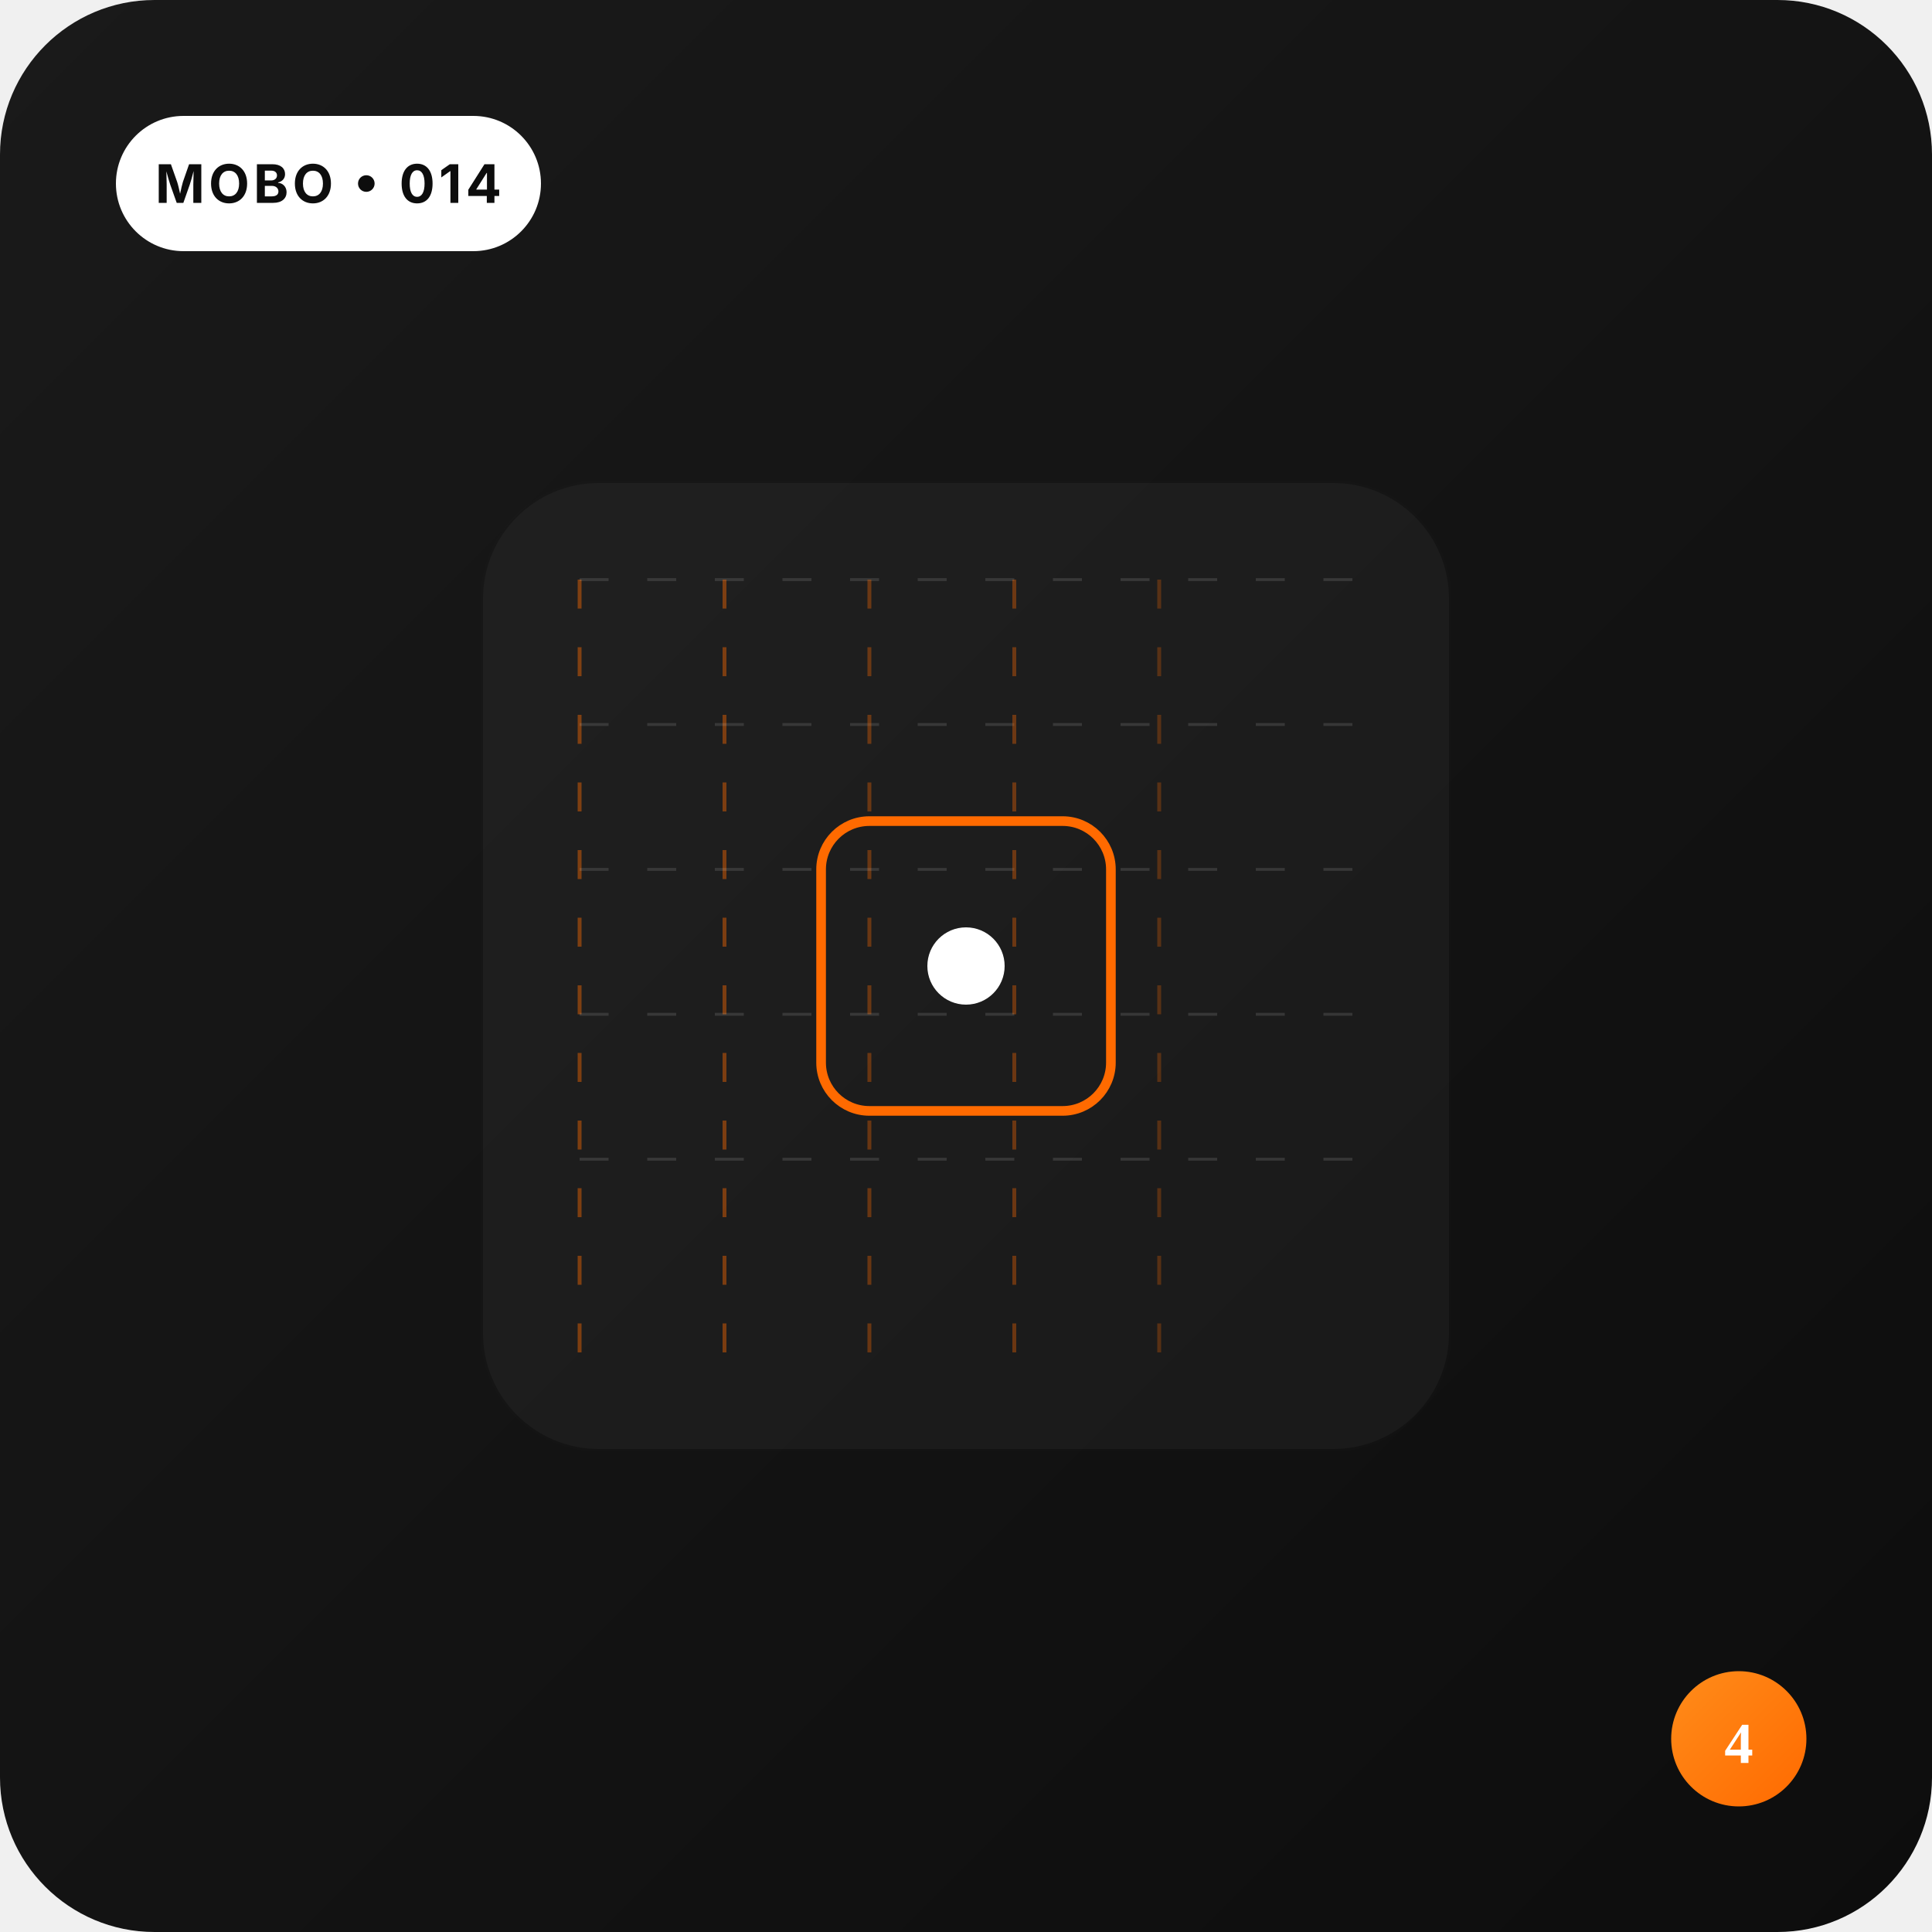
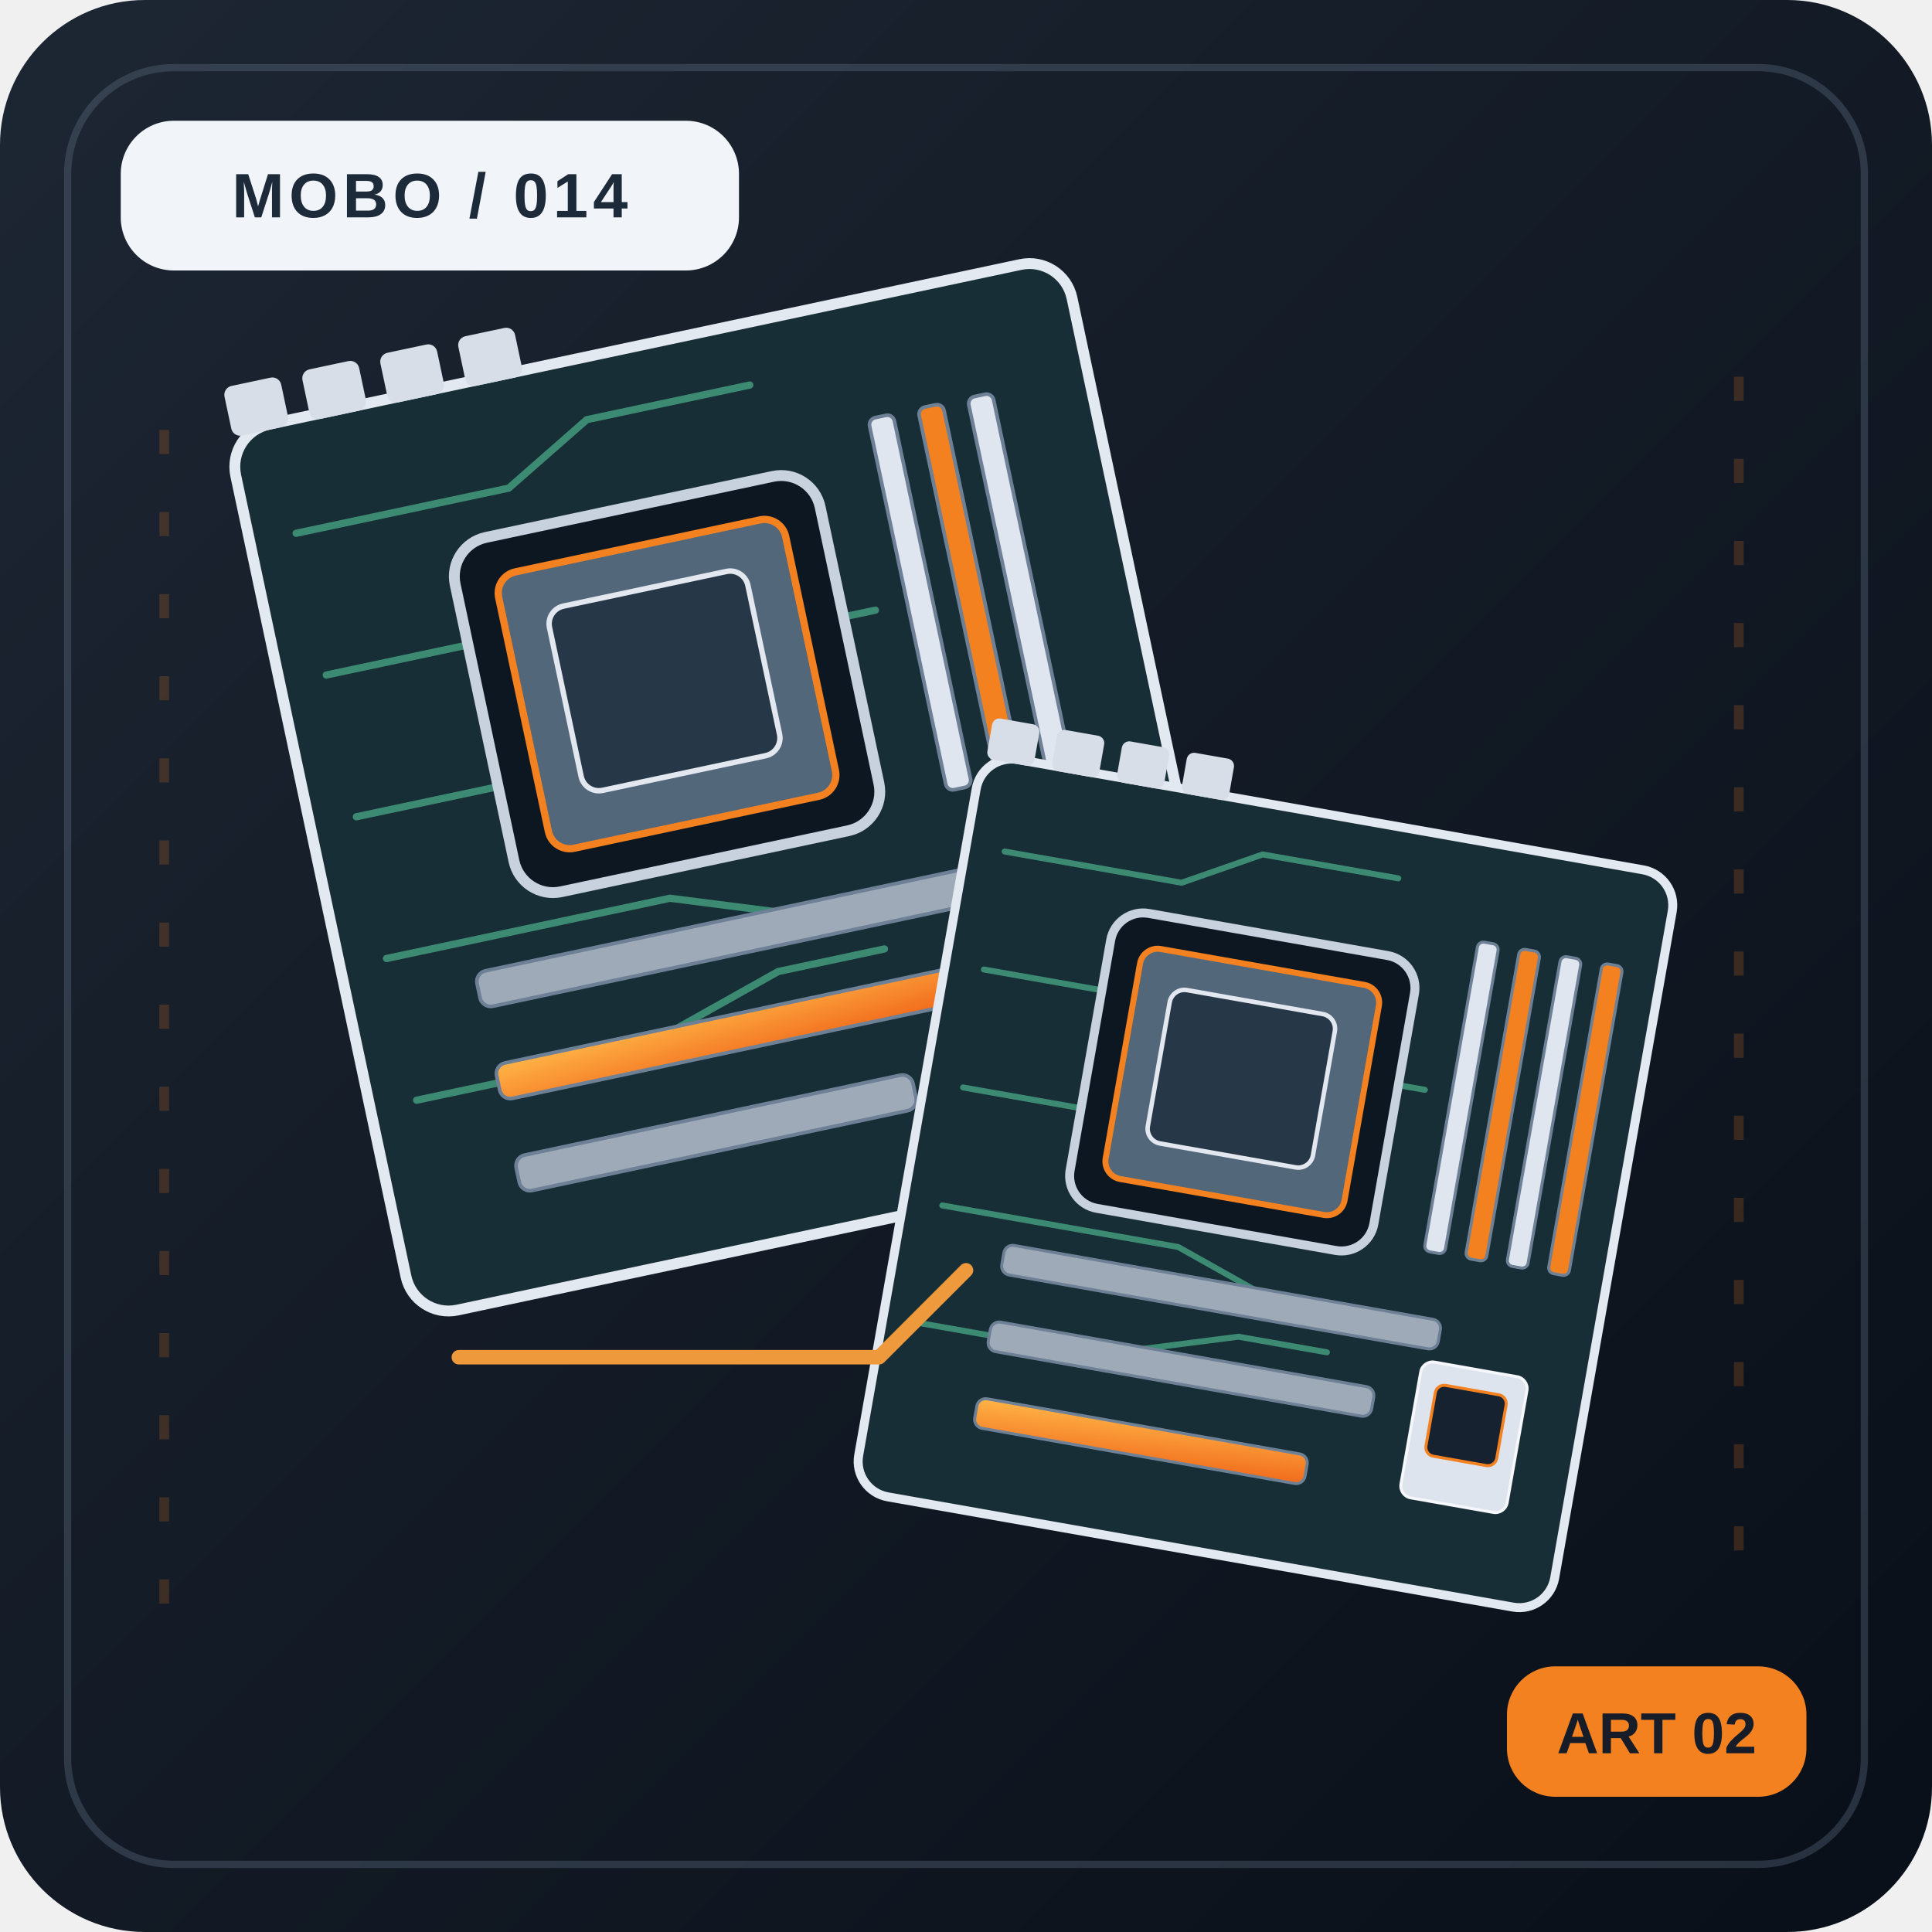
- <svg xmlns="http://www.w3.org/2000/svg" width="400" height="400" viewBox="0 0 400 400">
+ <svg xmlns="http://www.w3.org/2000/svg" width="400" height="400" viewBox="0 0 400 400" role="img" aria-label="Motherboard — design 014" data-creator="Jelvan Elements">
  <defs>
-     <linearGradient id="og" x1="0%" y1="0%" x2="100%" y2="100%">
-       <stop offset="0%" stop-color="#FF8C1A" />
-       <stop offset="100%" stop-color="#FF6A00" />
+     <linearGradient id="accent" x1="0" y1="0" x2="1" y2="1">
+       <stop stop-color="#FFB447" />
+       <stop offset="1" stop-color="#F16A1B" />
    </linearGradient>
-     <linearGradient id="bg" x1="0%" y1="0%" x2="100%" y2="100%">
-       <stop offset="0%" stop-color="#1A1A1A" />
-       <stop offset="100%" stop-color="#0D0D0D" />
+     <linearGradient id="back" x1="0" y1="0" x2="1" y2="1">
+       <stop stop-color="#1D2633" />
+       <stop offset="1" stop-color="#090F18" />
    </linearGradient>
-     <filter id="shadow" x="-20%" y="-20%" width="140%" height="140%">
-       <feDropShadow dx="0" dy="8" stdDeviation="12" flood-color="#000" flood-opacity="0.35" />
-     </filter>
  </defs>
-   <rect width="400" height="400" rx="32" fill="url(#bg)" />
-   <rect x="100" y="100" width="200" height="200" rx="24" fill="#FFFFFF" opacity="0.04" stroke="#FFFFFF" stroke-width="1" stroke-opacity="0.12" />
-   <path d="M120 120 L120 280" stroke="#FF6A00" stroke-width="0.8" opacity="0.433" stroke-dasharray="6 8" />
-   <path d="M120 120 L280 120" stroke="#FFFFFF" stroke-width="0.6" opacity="0.12" stroke-dasharray="6 8" />
-   <path d="M150 120 L150 280" stroke="#FF6A00" stroke-width="0.8" opacity="0.42" stroke-dasharray="6 8" />
-   <path d="M120 150 L280 150" stroke="#FFFFFF" stroke-width="0.6" opacity="0.12" stroke-dasharray="6 8" />
-   <path d="M180 120 L180 280" stroke="#FF6A00" stroke-width="0.8" opacity="0.34" stroke-dasharray="6 8" />
-   <path d="M120 180 L280 180" stroke="#FFFFFF" stroke-width="0.6" opacity="0.12" stroke-dasharray="6 8" />
-   <path d="M210 120 L210 280" stroke="#FF6A00" stroke-width="0.8" opacity="0.353" stroke-dasharray="6 8" />
-   <path d="M120 210 L280 210" stroke="#FFFFFF" stroke-width="0.6" opacity="0.12" stroke-dasharray="6 8" />
-   <path d="M240 120 L240 280" stroke="#FF6A00" stroke-width="0.8" opacity="0.264" stroke-dasharray="6 8" />
-   <path d="M120 240 L280 240" stroke="#FFFFFF" stroke-width="0.6" opacity="0.12" stroke-dasharray="6 8" />
-   <rect x="170" y="170" width="60" height="60" rx="10" fill="none" stroke="#FF6A00" stroke-width="2" />
-   <circle cx="200" cy="200" r="8" fill="#FFFFFF" />
-   <g>
-     <rect x="24" y="24" width="88" height="28" rx="14" fill="#FFFFFF" />
-     <text x="68" y="42" text-anchor="middle" font-family="Inter, Helvetica, sans-serif" font-size="11" font-weight="700" fill="#0D0D0D" letter-spacing="0.8">MOBO • 014</text>
+   <rect width="400" height="400" rx="30" fill="url(#back)" />
+   <rect x="14" y="14" width="372" height="372" rx="22" fill="none" stroke="#6F8197" stroke-opacity=".3" stroke-width="1.5" />
+   <path d="M34 332V80M360 78v250" stroke="#F48120" stroke-opacity=".19" stroke-width="2" stroke-dasharray="5 12" />
+   <g transform="translate(153 163) rotate(-12) scale(0.75)">
+     <rect x="-118" y="-125" width="236" height="250" rx="12" fill="#172E36" stroke="#E3E9F1" stroke-width="3" />
+     <path d="M-105 -94h60l25 -14h46" fill="none" stroke="#3D8A73" stroke-width="2" stroke-linejoin="round" stroke-linecap="round" />
+     <path d="M-105 -54h80l30 14h42" fill="none" stroke="#3D8A73" stroke-width="2" stroke-linejoin="round" stroke-linecap="round" />
+     <path d="M-105 -14h60l35 -14h38" fill="none" stroke="#3D8A73" stroke-width="2" stroke-linejoin="round" stroke-linecap="round" />
+     <path d="M-105 26h80l40 14h34" fill="none" stroke="#3D8A73" stroke-width="2" stroke-linejoin="round" stroke-linecap="round" />
+     <path d="M-105 66h60l45 -14h30" fill="none" stroke="#3D8A73" stroke-width="2" stroke-linejoin="round" stroke-linecap="round" />
+     <rect x="-65" y="-82" width="103" height="100" rx="11" fill="#0D1721" stroke="#C8D2DE" stroke-width="3" />
+     <rect x="-54" y="-71" width="81" height="78" rx="6" fill="#53677B" stroke="#F48120" stroke-width="2" />
+     <rect x="-42" y="-59" width="56" height="52" rx="5" fill="#263848" stroke="#E3E8F0" stroke-width="1.5" />
+     <rect x="56" y="-92" width="7" height="105" rx="2" fill="#E0E6F0" stroke="#6D8095" stroke-width="1" />
+     <rect x="70" y="-92" width="7" height="105" rx="2" fill="#F48120" stroke="#6D8095" stroke-width="1" />
+     <rect x="84" y="-92" width="7" height="105" rx="2" fill="#E0E6F0" stroke="#6D8095" stroke-width="1" />
+     <rect x="-82" y="35" width="148" height="10" rx="3" fill="#9EAAB8" stroke="#6D8095" stroke-width="1" />
+     <rect x="-82" y="61" width="130" height="10" rx="3" fill="url(#accent)" stroke="#6D8095" stroke-width="1" />
+     <rect x="-82" y="87" width="112" height="10" rx="3" fill="#9EAAB8" stroke="#6D8095" stroke-width="1" />
+     <rect x="-116" y="-137" width="15" height="13" rx="2" fill="#D7DEE8" stroke="#D7DEE8" stroke-width="1" />
+     <rect x="-94" y="-137" width="15" height="13" rx="2" fill="#D7DEE8" stroke="#D7DEE8" stroke-width="1" />
+     <rect x="-72" y="-137" width="15" height="13" rx="2" fill="#D7DEE8" stroke="#D7DEE8" stroke-width="1" />
+     <rect x="-50" y="-137" width="15" height="13" rx="2" fill="#D7DEE8" stroke="#D7DEE8" stroke-width="1" />
  </g>
-   <circle cx="360" cy="360" r="14" fill="url(#og)" />
-   <text x="360" y="365" text-anchor="middle" font-size="12" fill="#FFFFFF" font-weight="800">4</text>
+   <g transform="translate(262 245) rotate(10) scale(0.62)">
+     <rect x="-118" y="-125" width="236" height="250" rx="12" fill="#172E36" stroke="#E3E9F1" stroke-width="3" />
+     <path d="M-105 -94h60l25 -14h46" fill="none" stroke="#3D8A73" stroke-width="2" stroke-linejoin="round" stroke-linecap="round" />
+     <path d="M-105 -54h80l30 14h42" fill="none" stroke="#3D8A73" stroke-width="2" stroke-linejoin="round" stroke-linecap="round" />
+     <path d="M-105 -14h60l35 -14h38" fill="none" stroke="#3D8A73" stroke-width="2" stroke-linejoin="round" stroke-linecap="round" />
+     <path d="M-105 26h80l40 14h34" fill="none" stroke="#3D8A73" stroke-width="2" stroke-linejoin="round" stroke-linecap="round" />
+     <path d="M-105 66h60l45 -14h30" fill="none" stroke="#3D8A73" stroke-width="2" stroke-linejoin="round" stroke-linecap="round" />
+     <rect x="-65" y="-82" width="103" height="100" rx="11" fill="#0D1721" stroke="#C8D2DE" stroke-width="3" />
+     <rect x="-54" y="-71" width="81" height="78" rx="6" fill="#53677B" stroke="#F48120" stroke-width="2" />
+     <rect x="-42" y="-59" width="56" height="52" rx="5" fill="#263848" stroke="#E3E8F0" stroke-width="1.5" />
+     <rect x="56" y="-92" width="7" height="105" rx="2" fill="#E0E6F0" stroke="#6D8095" stroke-width="1" />
+     <rect x="70" y="-92" width="7" height="105" rx="2" fill="#F48120" stroke="#6D8095" stroke-width="1" />
+     <rect x="84" y="-92" width="7" height="105" rx="2" fill="#E0E6F0" stroke="#6D8095" stroke-width="1" />
+     <rect x="98" y="-92" width="7" height="105" rx="2" fill="#F48120" stroke="#6D8095" stroke-width="1" />
+     <rect x="-82" y="35" width="148" height="10" rx="3" fill="#9EAAB8" stroke="#6D8095" stroke-width="1" />
+     <rect x="-82" y="61" width="130" height="10" rx="3" fill="#9EAAB8" stroke="#6D8095" stroke-width="1" />
+     <rect x="-82" y="87" width="112" height="10" rx="3" fill="url(#accent)" stroke="#6D8095" stroke-width="1" />
+     <rect x="62" y="49" width="36" height="46" rx="4" fill="#DDE4ED" stroke="#F6F7FA" stroke-width="1" />
+     <rect x="68" y="56" width="24" height="24" rx="3" fill="#172230" stroke="#F48120" stroke-width="1" />
+     <rect x="-116" y="-137" width="15" height="13" rx="2" fill="#D7DEE8" stroke="#D7DEE8" stroke-width="1" />
+     <rect x="-94" y="-137" width="15" height="13" rx="2" fill="#D7DEE8" stroke="#D7DEE8" stroke-width="1" />
+     <rect x="-72" y="-137" width="15" height="13" rx="2" fill="#D7DEE8" stroke="#D7DEE8" stroke-width="1" />
+     <rect x="-50" y="-137" width="15" height="13" rx="2" fill="#D7DEE8" stroke="#D7DEE8" stroke-width="1" />
+   </g>
+   <path d="M95 281L182 281 200 263" fill="none" stroke="#EF993D" stroke-width="3" stroke-linejoin="round" stroke-linecap="round" />
+   <rect x="25" y="25" width="128" height="31" rx="11" fill="#F1F4F8" />
+   <text x="89" y="45" text-anchor="middle" fill="#1C2A39" font-family="Arial, sans-serif" font-size="13" font-weight="700" letter-spacing="1">MOBO / 014</text>
+   <rect x="312" y="345" width="62" height="27" rx="10" fill="#F48120" />
+   <text x="343" y="363" text-anchor="middle" fill="#161D29" font-family="Arial, sans-serif" font-size="12" font-weight="700">ART 02</text>
</svg>
